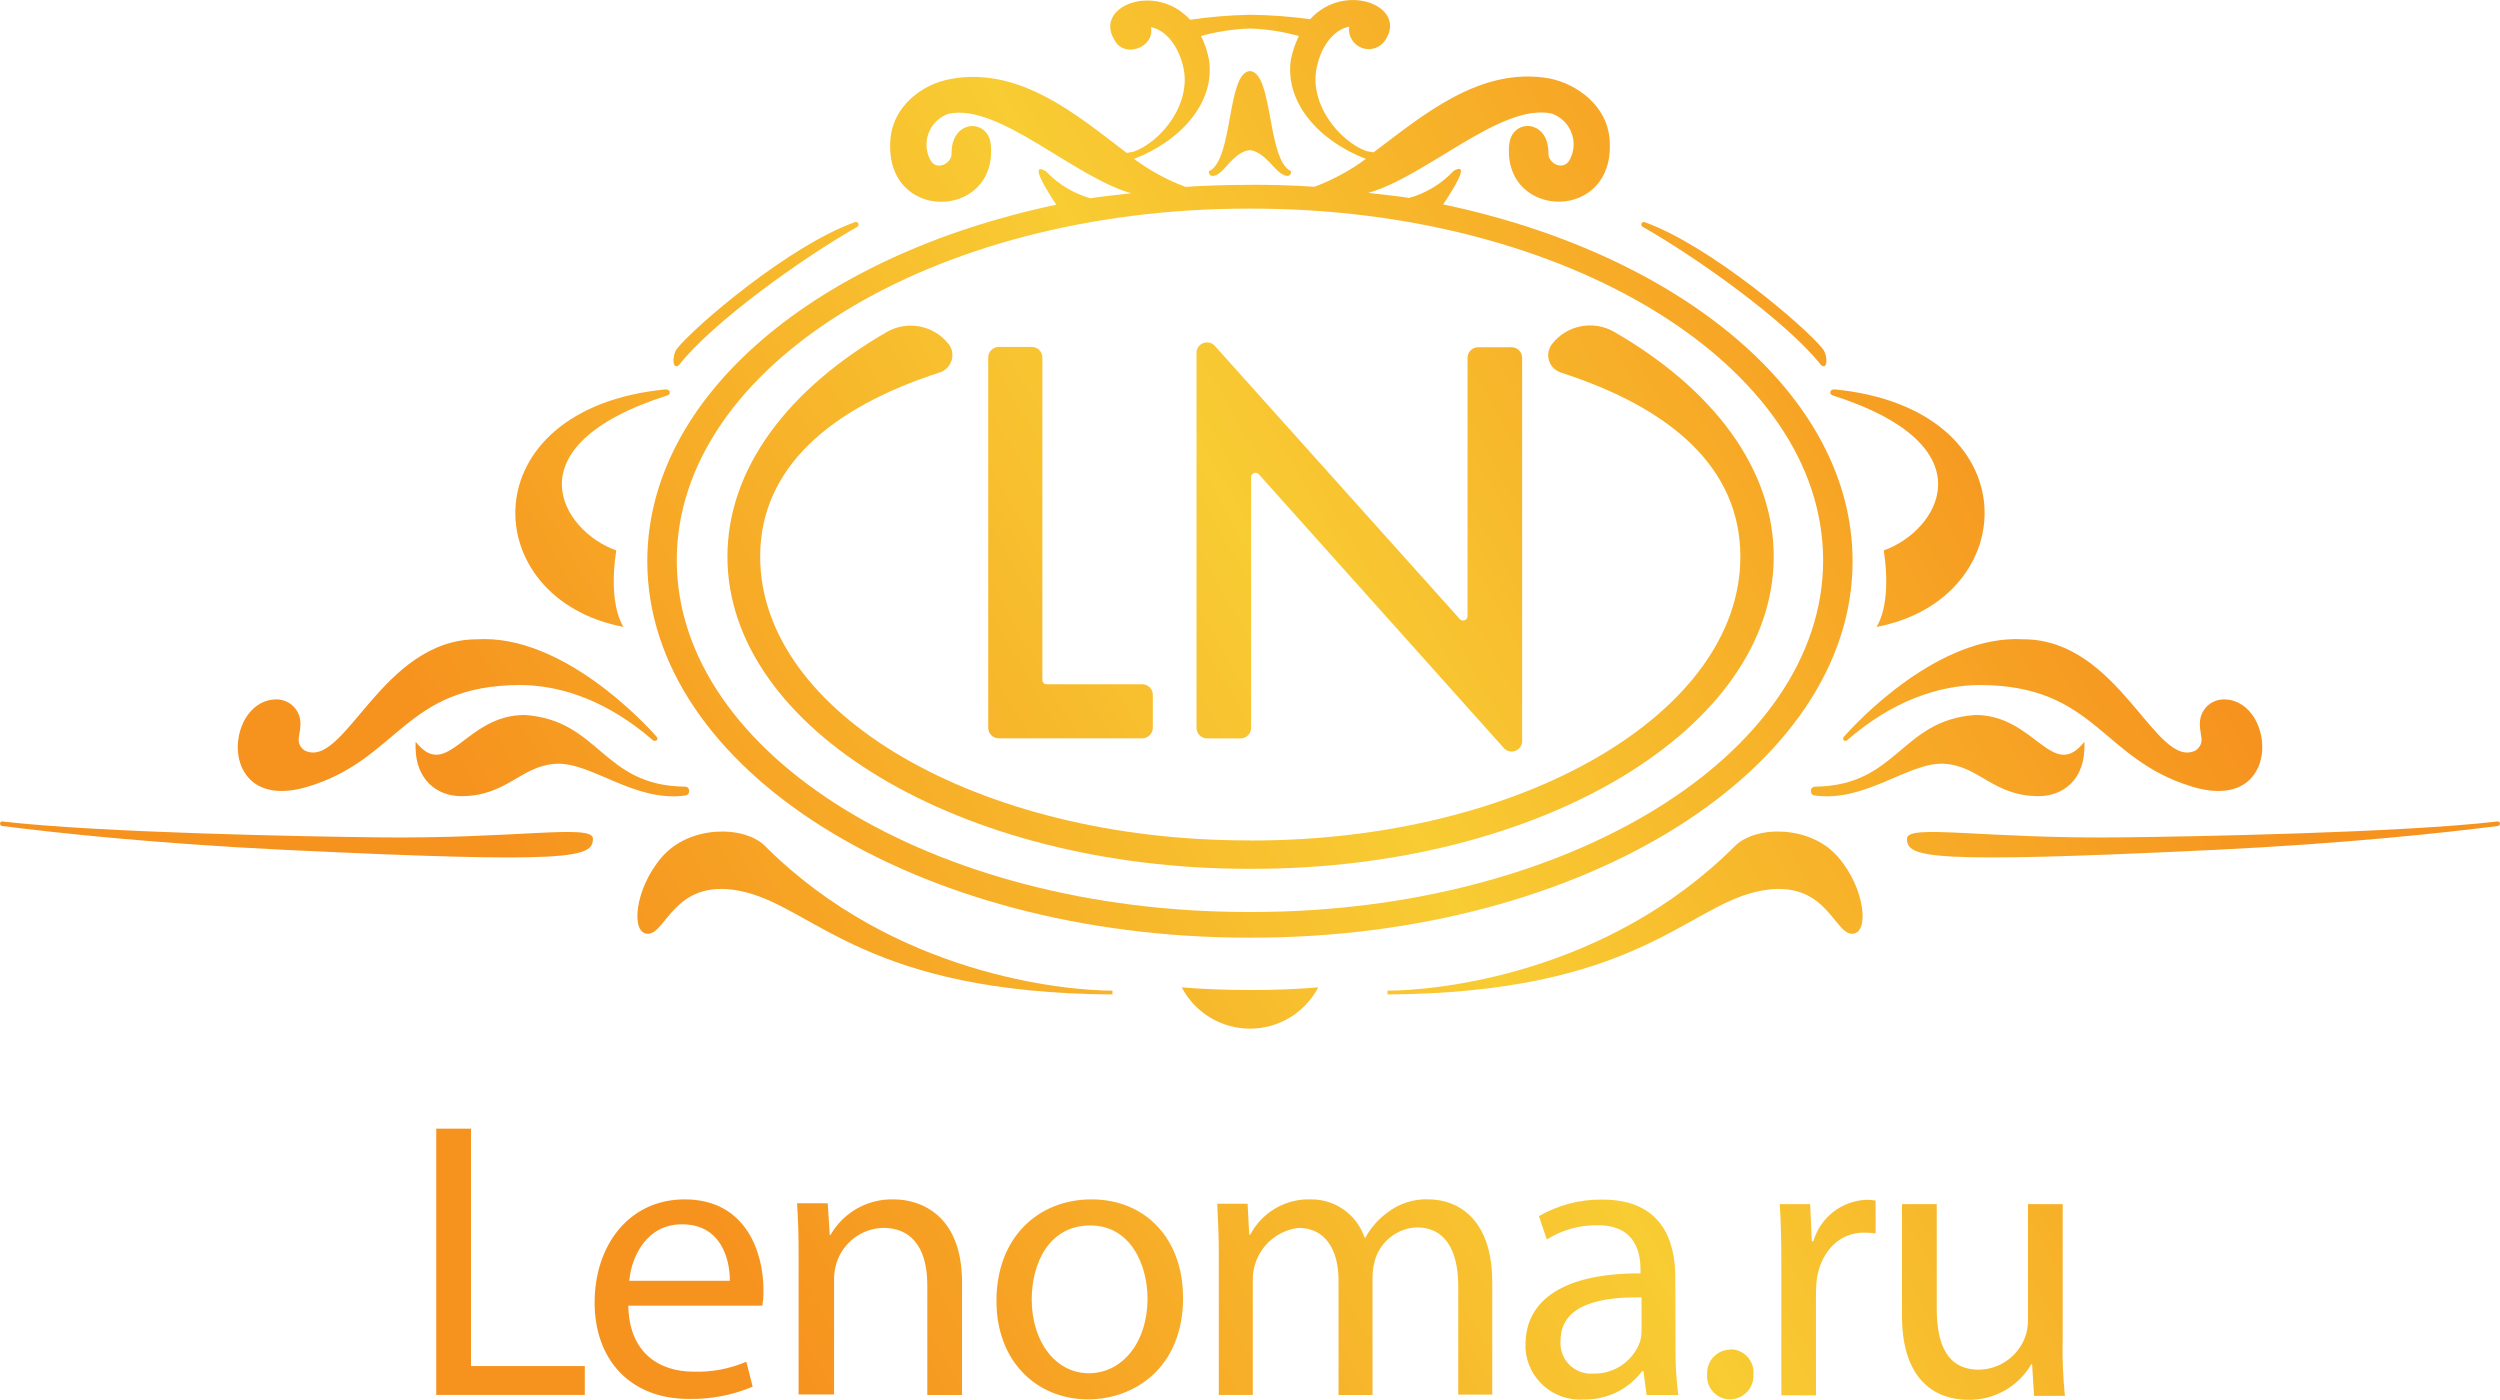
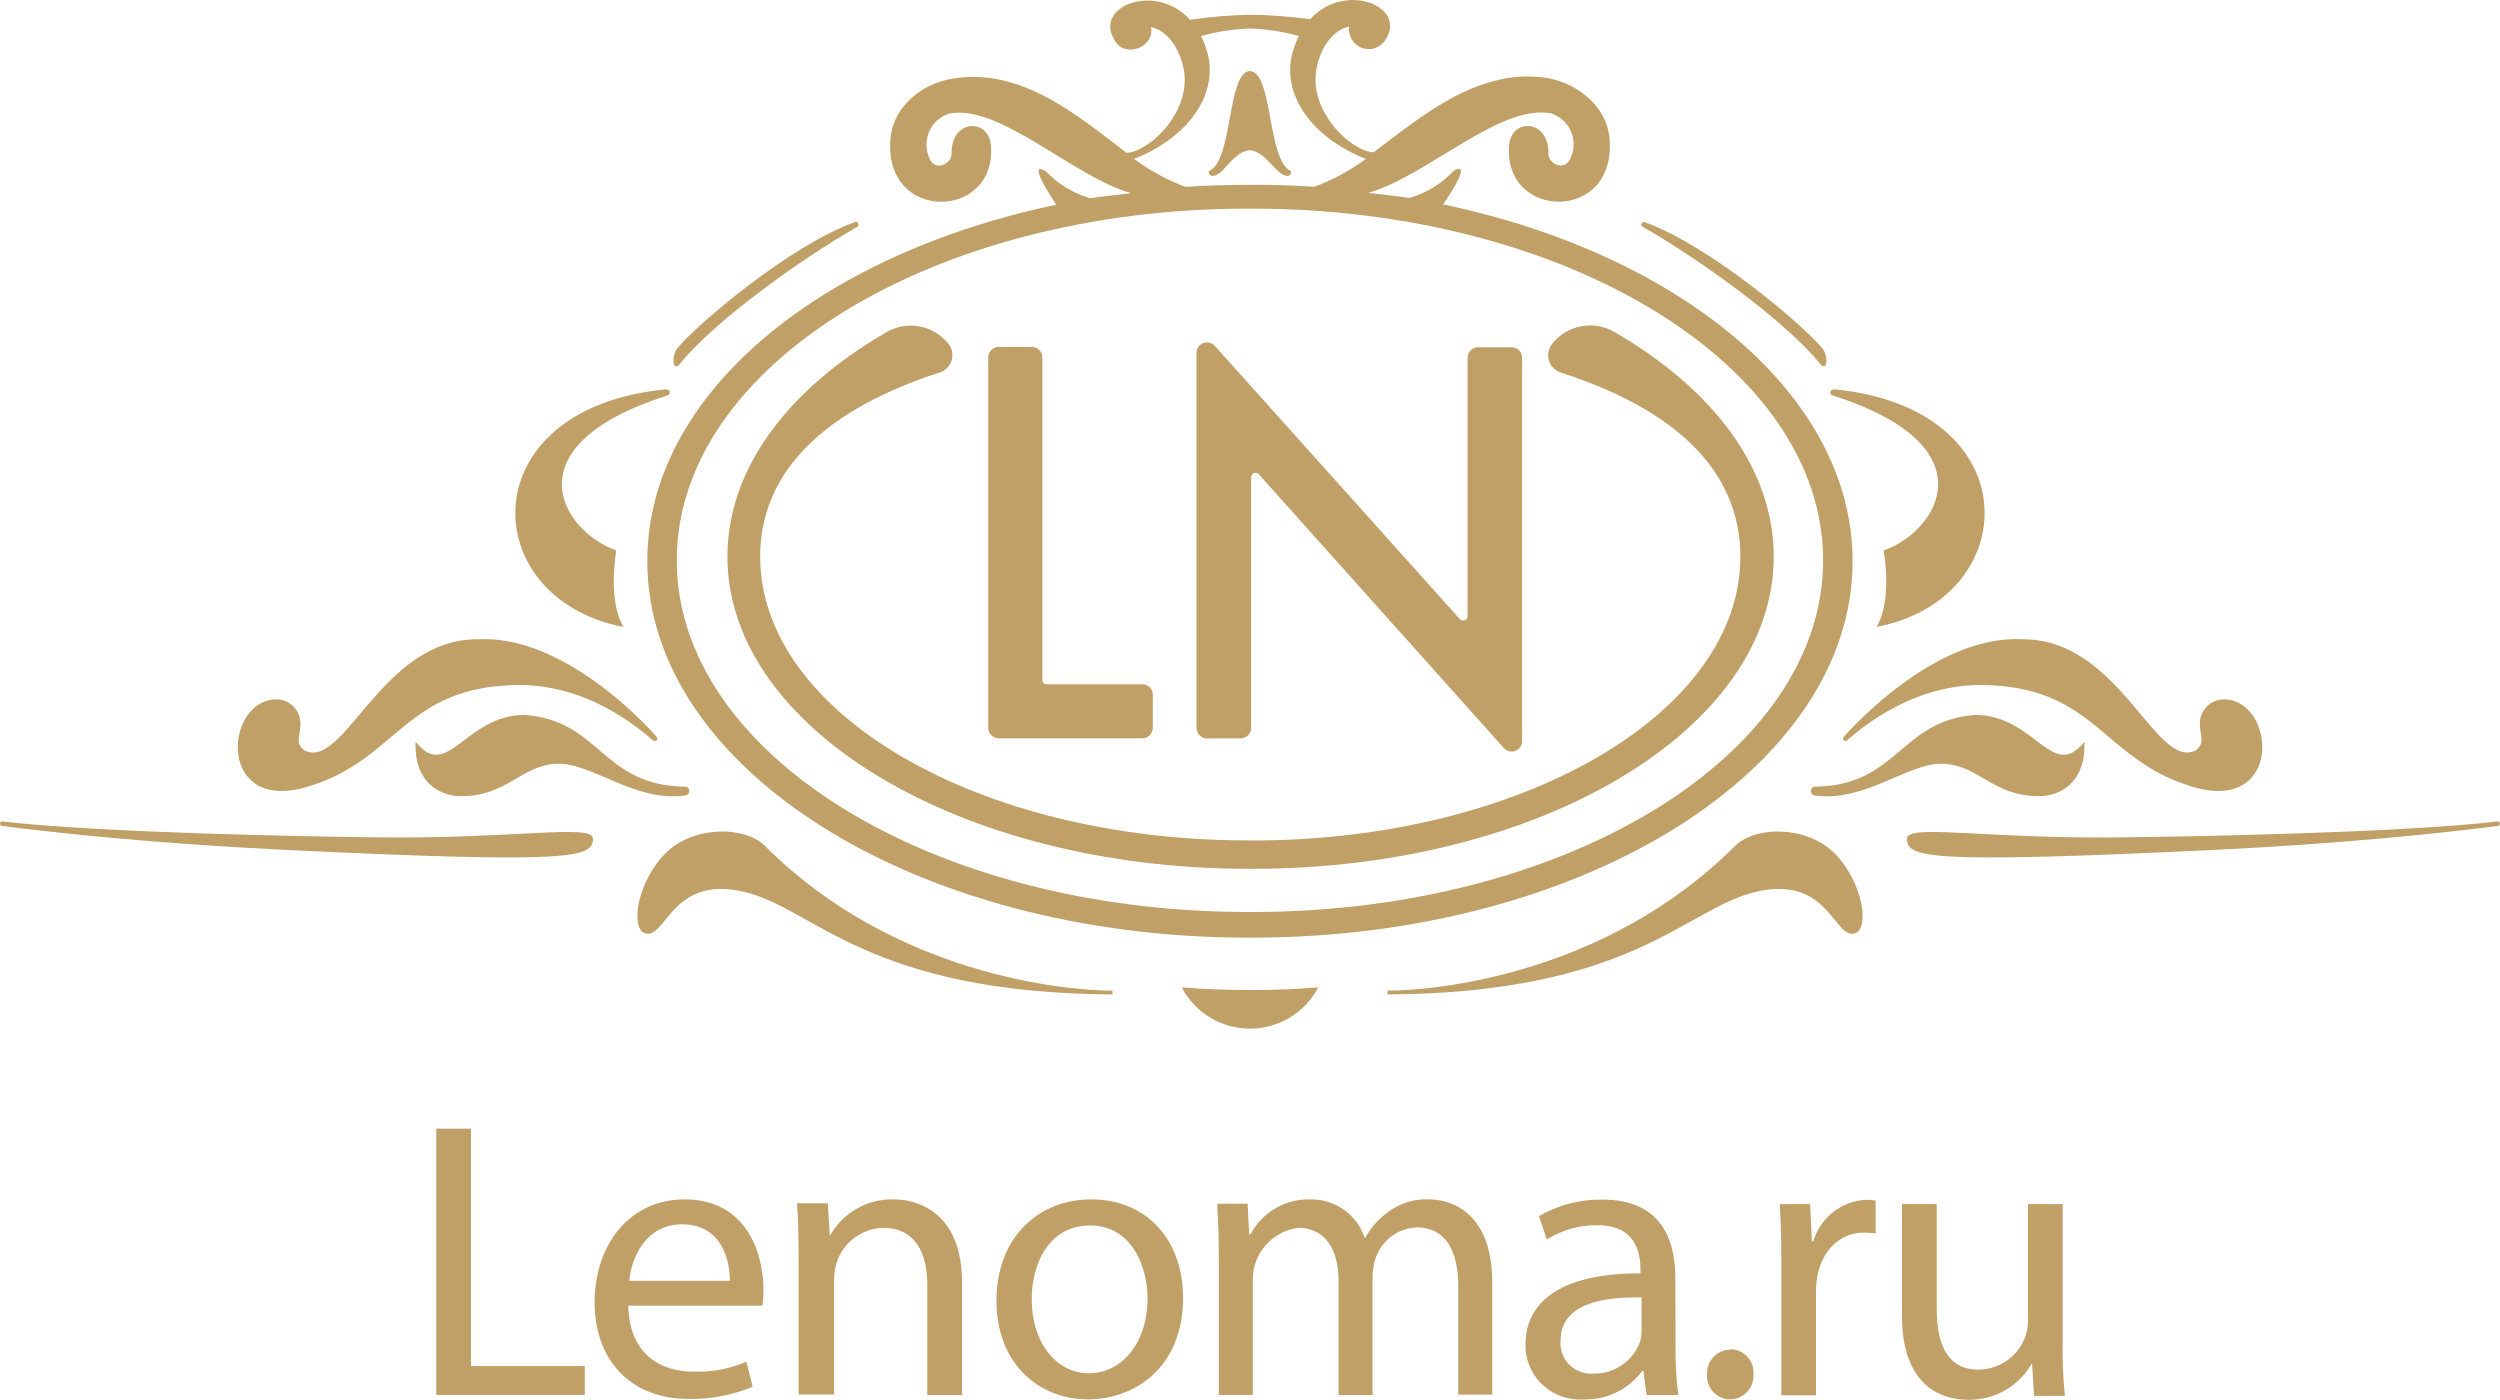
- <svg xmlns="http://www.w3.org/2000/svg" xmlns:xlink="http://www.w3.org/1999/xlink" viewBox="0 0 236.79 132.58">
-   <defs>
-     <style>.cls-1{fill:url(#Безымянный_градиент_19);}.cls-2{fill:url(#Безымянный_градиент_19-2);}.cls-3{fill:url(#Безымянный_градиент_19-3);}.cls-4{fill:url(#Безымянный_градиент_19-4);}.cls-5{fill:url(#Безымянный_градиент_19-5);}.cls-6{fill:url(#Безымянный_градиент_19-6);}.cls-7{fill:url(#Безымянный_градиент_19-7);}.cls-8{fill:url(#Безымянный_градиент_19-8);}.cls-9{fill:url(#Безымянный_градиент_19-9);}.cls-10{fill:url(#Безымянный_градиент_19-10);}.cls-11{fill:url(#Безымянный_градиент_19-11);}.cls-12{fill:url(#Безымянный_градиент_19-12);}.cls-13{fill:url(#Безымянный_градиент_19-13);}.cls-14{fill:url(#Безымянный_градиент_19-14);}.cls-15{fill:url(#Безымянный_градиент_19-15);}.cls-16{fill:url(#Безымянный_градиент_19-16);}.cls-17{fill:url(#Безымянный_градиент_19-17);}.cls-18{fill:url(#Безымянный_градиент_19-18);}.cls-19{fill:url(#Безымянный_градиент_19-19);}</style>
-     <linearGradient id="Безымянный_градиент_19" x1="47.06" y1="52.03" x2="179.06" y2="126.53" gradientTransform="matrix(1, 0, 0, -1, 0, 134.09)" gradientUnits="userSpaceOnUse">
-       <stop offset="0" stop-color="#f6921e" />
-       <stop offset="0.51" stop-color="#f8cc33" />
-       <stop offset="1" stop-color="#f6921e" />
-     </linearGradient>
-     <linearGradient id="Безымянный_градиент_19-2" x1="53.83" y1="40.04" x2="185.83" y2="114.54" xlink:href="#Безымянный_градиент_19" />
-     <linearGradient id="Безымянный_градиент_19-3" x1="51.74" y1="43.75" x2="183.74" y2="118.25" xlink:href="#Безымянный_градиент_19" />
-     <linearGradient id="Безымянный_градиент_19-4" x1="69.49" y1="12.3" x2="201.49" y2="86.8" xlink:href="#Безымянный_градиент_19" />
-     <linearGradient id="Безымянный_градиент_19-5" x1="58.31" y1="32.11" x2="190.31" y2="106.61" xlink:href="#Безымянный_градиент_19" />
-     <linearGradient id="Безымянный_градиент_19-6" x1="76.67" y1="-0.42" x2="208.67" y2="74.08" xlink:href="#Безымянный_градиент_19" />
-     <linearGradient id="Безымянный_градиент_19-7" x1="40.33" y1="63.96" x2="172.33" y2="138.46" xlink:href="#Безымянный_градиент_19" />
-     <linearGradient id="Безымянный_градиент_19-8" x1="77.71" y1="-2.26" x2="209.71" y2="72.24" xlink:href="#Безымянный_градиент_19" />
-     <linearGradient id="Безымянный_градиент_19-9" x1="35.44" y1="72.64" x2="167.44" y2="147.14" xlink:href="#Безымянный_градиент_19" />
-     <linearGradient id="Безымянный_градиент_19-10" x1="63.81" y1="22.36" x2="195.81" y2="96.86" xlink:href="#Безымянный_градиент_19" />
-     <linearGradient id="Безымянный_градиент_19-11" x1="44.34" y1="56.87" x2="176.34" y2="131.37" xlink:href="#Безымянный_градиент_19" />
-     <linearGradient id="Безымянный_градиент_19-12" x1="76.88" y1="-0.79" x2="208.88" y2="73.71" xlink:href="#Безымянный_градиент_19" />
-     <linearGradient id="Безымянный_градиент_19-13" x1="29.95" y1="82.36" x2="161.95" y2="156.86" xlink:href="#Безымянный_градиент_19" />
-     <linearGradient id="Безымянный_градиент_19-14" x1="52.17" y1="43" x2="184.17" y2="117.5" xlink:href="#Безымянный_градиент_19" />
-     <linearGradient id="Безымянный_градиент_19-15" x1="41.18" y1="62.47" x2="173.18" y2="136.97" xlink:href="#Безымянный_градиент_19" />
-     <linearGradient id="Безымянный_градиент_19-16" x1="84.67" y1="-14.59" x2="216.67" y2="59.91" xlink:href="#Безымянный_градиент_19" />
-     <linearGradient id="Безымянный_градиент_19-17" x1="34.6" y1="74.12" x2="166.6" y2="148.62" xlink:href="#Безымянный_градиент_19" />
-     <linearGradient id="Безымянный_градиент_19-18" x1="48.9" y1="48.76" x2="180.9" y2="123.26" xlink:href="#Безымянный_градиент_19" />
-     <linearGradient id="Безымянный_градиент_19-19" x1="80.36" y1="-6.96" x2="212.36" y2="67.54" xlink:href="#Безымянный_градиент_19" />
-   </defs>
-   <g id="Слой_2" data-name="Слой 2">
-     <g id="Слой_1-2" data-name="Слой 1">
-       <g id="Layer_2" data-name="Layer 2">
-         <g id="Layer_1-2" data-name="Layer 1-2">
-           <path class="cls-1" d="M108.2,64.81H99.11a.38.38,0,0,1-.38-.38V33.86a1,1,0,0,0-1-1H94.6a1,1,0,0,0-1,1V68.93a1,1,0,0,0,1,1h13.59a1,1,0,0,0,1-1V65.78A1,1,0,0,0,108.2,64.81Z" />
-           <path class="cls-2" d="M143.1,32.89H140a1,1,0,0,0-1,1V58.36a.41.41,0,0,1-.42.41.44.44,0,0,1-.31-.13L115,32.69a1,1,0,0,0-1.41.06,1,1,0,0,0-.26.58V68.94a1,1,0,0,0,1,1h3.17a1,1,0,0,0,1-1V45.2a.42.42,0,0,1,.43-.42.41.41,0,0,1,.3.14l23.27,26a1,1,0,0,0,1.67-.64V33.85A1,1,0,0,0,143.1,32.89Z" />
-           <path class="cls-3" d="M118.39,79.6h-.19C92.64,79.6,72,67.56,72,52.72c0-8.4,6.64-14.09,17-17.44a1.73,1.73,0,0,0,1.13-2.16,1.57,1.57,0,0,0-.29-.54A4.56,4.56,0,0,0,84,31.44c-9.31,5.37-15.1,12.92-15.1,21.28,0,16.33,22.1,29.57,49.35,29.57h.39c27.27,0,49.36-13.24,49.36-29.57,0-8.36-5.79-15.91-15.1-21.28a4.56,4.56,0,0,0-5.9,1.15,1.72,1.72,0,0,0,.3,2.41,1.88,1.88,0,0,0,.54.29c10.4,3.35,17,9,17,17.44,0,14.84-20.73,26.88-46.29,26.88Z" />
-           <path class="cls-4" d="M118.39,93.77c-2.22,0-4.4-.08-6.46-.25a7.3,7.3,0,0,0,12.93,0C122.8,93.69,120.62,93.78,118.39,93.77Z" />
-           <path class="cls-5" d="M62.69,81.18c-2.61,3-3,7.38-1.26,7.26S64,82.87,70.6,84.5s11.67,9.55,34.77,9.69v-.36c-4.52,0-20.71-1.5-32.91-13.7C70.48,78.16,65.29,78.15,62.69,81.18Z" />
-           <path class="cls-6" d="M174.1,81.18c2.61,3,3,7.38,1.26,7.26s-2.55-5.57-9.17-3.94-11.67,9.55-34.77,9.69v-.36c4.52,0,20.71-1.5,32.91-13.7C166.31,78.16,171.5,78.15,174.1,81.18Z" />
-           <path class="cls-7" d="M29.19,74.5c8.63-2.62,9.08-9.54,20-9.62,4.08,0,8.48,1.6,12.67,5.25a.26.26,0,0,0,.29,0h.05a.24.24,0,0,0,0-.34h0c-1.23-1.41-9-9.71-17-9.24-9.14,0-12.58,12.51-16.39,10.51-1-.8-.22-1.57-.37-2.81a2.27,2.27,0,0,0-2.42-2C21.21,66.49,20.56,77.13,29.19,74.5Z" />
-           <path class="cls-8" d="M207.6,74.5c-8.62-2.62-9.08-9.54-20-9.62-4.08,0-8.48,1.6-12.67,5.25a.26.26,0,0,1-.29,0h0a.25.25,0,0,1,0-.34h0c1.23-1.41,9-9.71,17-9.24,9.14,0,12.57,12.51,16.36,10.51,1-.8.22-1.57.38-2.81a2.27,2.27,0,0,1,2.42-2C215.58,66.49,216.23,77.13,207.6,74.5Z" />
-           <path class="cls-9" d="M59.06,59.38s-1.5-2-.69-7.25c-5.09-1.77-10.27-9.87,4.88-14.69.29-.11.29-.56-.21-.56C44.42,38.69,45.12,56.75,59.06,59.38Z" />
-           <path class="cls-10" d="M177.73,59.38s1.5-2,.69-7.25c5.09-1.77,10.27-9.87-4.87-14.69-.29-.11-.29-.56.21-.56C192.36,38.69,191.66,56.75,177.73,59.38Z" />
-           <path class="cls-11" d="M49.68,67.72c-5.62,0-7.28,6.37-10.31,2.54-.19,3.69,2.14,5.15,4.31,5.15,4.34,0,5.66-2.9,9-3.07s7.44,3.7,12.27,3a.38.38,0,0,0,.32-.37v-.08a.37.37,0,0,0-.37-.38C57,74.43,56.85,68.2,49.68,67.72Z" />
-           <path class="cls-12" d="M187.11,67.72c5.62,0,7.28,6.37,10.31,2.54.19,3.69-2.14,5.15-4.31,5.15-4.34,0-5.66-2.9-9-3.07s-7.44,3.7-12.27,3a.39.39,0,0,1-.32-.37v-.08a.38.38,0,0,1,.37-.38C179.76,74.43,180,68.2,187.11,67.72Z" />
-           <path class="cls-13" d="M64.33,34.55c3.16-4,11.48-10,16.86-13.06a.25.25,0,0,0,.1-.34.24.24,0,0,0-.34-.1h0c-6.18,2.2-15.15,9.85-16.85,12C63.61,33.77,63.71,35.15,64.33,34.55Z" />
-           <path class="cls-14" d="M172.46,34.55c-3.16-4-11.48-10-16.86-13.06a.25.25,0,0,1-.12-.32.23.23,0,0,1,.32-.12h0c6.15,2.21,15.15,9.86,16.85,12C173.18,33.77,173.08,35.15,172.46,34.55Z" />
-           <path class="cls-15" d="M35.64,79.31C29.58,79.24,9.47,78.89.17,77.8a.21.21,0,0,0-.16.26.21.21,0,0,0,.16.17c5.26.67,14.57,1.67,26.72,2.26,27.5,1.33,29.27.74,29.27-1.06C56.13,78,48.78,79.48,35.64,79.31Z" />
-           <path class="cls-16" d="M201.14,79.31c6.06-.07,26.17-.42,35.47-1.51a.21.21,0,0,1,.17.26.23.23,0,0,1-.17.17c-5.26.67-14.57,1.67-26.72,2.26-27.5,1.33-29.27.74-29.27-1.06C180.66,78,188,79.48,201.14,79.31Z" />
-           <path class="cls-17" d="M118.39,6.73c-2.21.13-1.56,8.49-3.9,9.49,0,.6.62.58,1.22,0s1.51-1.91,2.68-2c1.17.14,2,1.4,2.68,2s1.22.57,1.22,0C120,15.22,120.6,6.86,118.39,6.73Z" />
-           <path class="cls-18" d="M118.39,1.4a45,45,0,0,0-5.67.47c-3.27-3.59-9.14-1.28-7.17,1.9.89,1.79,3.83.77,3.47-1.2,1.42.29,2.53,1.75,3,3.55,1,3.64-2.08,7.36-4.69,8.26l-.62.1c-4.58-3.48-10.07-8.22-16.66-7-2.72.48-5.4,2.57-5.7,5.57-.79,8.1,10.14,7.84,9.5.68-.22-2.53-3.72-2.46-3.72.74.09,1-1.49,1.84-2.06.59a3.09,3.09,0,0,1,1.42-4.14,2.39,2.39,0,0,1,.37-.15c4.77-1,11.83,6,17.29,7.53-1.05.14-2.85.3-3.88.48a9.33,9.33,0,0,1-4.22-2.57c-1.59-.92,0,1.69,1,3.18-22.5,4.72-38.74,18-38.74,33.77,0,19.69,25.47,35.65,56.89,35.65h.38c31.42,0,56.89-16,56.89-35.65,0-15.72-16.24-29.06-38.78-33.8,1-1.48,2.62-4.09,1-3.18a9.22,9.22,0,0,1-4.22,2.57c-1-.18-2.82-.34-3.88-.48,5.51-1.55,12.56-8.52,17.36-7.52a3.08,3.08,0,0,1,1.77,4.3c-.58,1.25-2.16.42-2.06-.59,0-3.19-3.49-3.27-3.72-.74-.64,7.16,10.29,7.42,9.5-.68-.3-3-3-5.07-5.68-5.61-6.58-1.18-12.07,3.56-16.66,7l-.62-.1c-2.61-.9-5.69-4.63-4.69-8.26.45-1.8,1.56-3.26,3-3.55a1.87,1.87,0,0,0,3.47,1.2c2-3.17-3.9-5.49-7.17-1.9A45.26,45.26,0,0,0,118.39,1.4Zm0,16.11h-.19q-3,0-5.92.19a20,20,0,0,1-4.87-2.65c4.6-1.78,7.7-5.47,7.1-9.4a8.82,8.82,0,0,0-.75-2.24,19.66,19.66,0,0,1,4.63-.71,19.58,19.58,0,0,1,4.63.71,9.23,9.23,0,0,0-.75,2.24c-.6,3.93,2.5,7.62,7.1,9.4a20,20,0,0,1-4.87,2.64c-1.94-.13-3.92-.19-5.92-.19Zm0,68.87h-.19c-29.88,0-54.1-14.91-54.1-33.31s24.22-33.31,54.1-33.31h.38c29.88,0,54.1,14.91,54.1,33.31s-24.22,33.31-54.1,33.31Z" />
-           <path class="cls-19" d="M44.61,129.39H55.39v2.73H41.32V106.9h3.29Zm27.7-7.26a7.26,7.26,0,0,1-.11,1.54H59.51c.07,4.42,2.88,6.25,6.18,6.25a11.87,11.87,0,0,0,5-.94l.6,2.36a14.8,14.8,0,0,1-6.06,1.16c-5.54,0-8.91-3.71-8.91-9.13s3.26-9.77,8.53-9.77C70.77,113.6,72.31,118.8,72.31,122.13Zm-3.18-.82c0-2.1-.86-5.35-4.53-5.35-3.37,0-4.79,3.07-5,5.35Zm15.53-7.71a6.7,6.7,0,0,0-6,3.37h-.07l-.19-3H75.49c.11,1.5.15,3,.15,4.9v13.21H79V121.2a5.24,5.24,0,0,1,.22-1.53,4.75,4.75,0,0,1,4.42-3.37c3.11,0,4.19,2.47,4.19,5.39v10.44h3.29V121.31C91.06,115.05,87.17,113.6,84.66,113.6Zm27.4,9.28c0,6.74-4.68,9.66-9,9.66h0c-4.87,0-8.68-3.59-8.68-9.32,0-6.06,4-9.62,9-9.62,5.16,0,8.67,3.78,8.67,9.28Zm-3.37.11c0-3.07-1.53-6.92-5.43-6.92s-5.54,3.59-5.54,7c0,4,2.25,7,5.43,7h0C106.33,130.05,108.69,127.11,108.69,123Zm26.69-9.39a6,6,0,0,0-4,1.27,7.2,7.2,0,0,0-2.06,2.36h-.07a5.31,5.31,0,0,0-5.09-3.63,6.24,6.24,0,0,0-5.73,3.33h-.11l-.15-2.92h-2.88c.08,1.5.15,3,.15,4.9v13.21h3.22V121.2a4.91,4.91,0,0,1,4.34-4.9c2.51,0,3.78,2.06,3.78,4.94v10.89H130V120.9a6.11,6.11,0,0,1,.26-1.65,4.33,4.33,0,0,1,3.93-3c2.62,0,3.93,2.06,3.93,5.58v10.26h3.22V121.46c0-6.29-3.54-7.86-6-7.86Zm23.32,14.19a31.51,31.51,0,0,0,.26,4.34h-3l-.3-2.28h-.11a6.71,6.71,0,0,1-5.54,2.7,5.16,5.16,0,0,1-5.52-4.77c0-.14,0-.29,0-.43,0-4.38,3.89-6.77,10.89-6.74v-.37c0-1.5-.41-4.23-4.12-4.19a8.68,8.68,0,0,0-4.75,1.35l-.75-2.21a11.63,11.63,0,0,1,6-1.57c5.58,0,6.92,3.78,6.92,7.41Zm-3.22-4.9c-3.59-.08-7.67.56-7.67,4.08a2.89,2.89,0,0,0,2.63,3.13,3.2,3.2,0,0,0,.44,0,4.58,4.58,0,0,0,4.45-3,3.46,3.46,0,0,0,.15-1Zm8.46,4.94a2.22,2.22,0,0,0-2.25,2.2v.16a2.2,2.2,0,0,0,2,2.35h.13a2.23,2.23,0,0,0,2.26-2.17,1.21,1.21,0,0,0,0-.19,2.19,2.19,0,0,0-2-2.37h-.19Zm7.78-10.26h-.11l-.16-3.52h-2.88c.11,1.68.15,3.52.15,5.65v12.46H172v-9.69a11,11,0,0,1,.11-1.53c.45-2.43,2.1-4.19,4.42-4.19a8.32,8.32,0,0,1,1.12.07v-3.11a5.37,5.37,0,0,0-.9-.07,5.48,5.48,0,0,0-5,3.93Zm23.65,9.58v-13.1h-3.29v11a4.42,4.42,0,0,1-.3,1.68,4.75,4.75,0,0,1-4.34,3c-3,0-4-2.36-4-5.8v-9.88h-3.29v10.59c0,6.33,3.41,7.94,6.25,7.94a6.76,6.76,0,0,0,6-3.37h.07l.19,3h2.92a43.25,43.25,0,0,1-.22-5.06Z" />
+ <svg xmlns="http://www.w3.org/2000/svg" viewBox="0 0 236.79 132.58" fill="#c1a067">
+   <g data-name="Слой 2">
+     <g data-name="Слой 1">
+       <g data-name="Layer 2">
+         <g data-name="Layer 1-2">
+           <path class="cls-1" d="M108.2 64.81h-9.09a.38.38 0 01-.38-.38V33.86a1 1 0 00-1-1H94.6a1 1 0 00-1 1v35.07a1 1 0 001 1h13.59a1 1 0 001-1v-3.15a1 1 0 00-.99-.97z" />
+           <path class="cls-2" d="M143.1 32.89H140a1 1 0 00-1 1v24.47a.41.41 0 01-.42.41.44.44 0 01-.31-.13L115 32.69a1 1 0 00-1.41.06 1 1 0 00-.26.58v35.61a1 1 0 001 1h3.17a1 1 0 001-1V45.2a.42.42 0 01.43-.42.41.41 0 01.3.14l23.27 26a1 1 0 001.67-.64V33.85a1 1 0 00-1.07-.96z" />
+           <path class="cls-3" d="M118.39 79.6h-.19C92.64 79.6 72 67.56 72 52.72c0-8.4 6.64-14.09 17-17.44a1.73 1.73 0 001.13-2.16 1.57 1.57 0 00-.29-.54A4.56 4.56 0 0084 31.44c-9.31 5.37-15.1 12.92-15.1 21.28 0 16.33 22.1 29.57 49.35 29.57h.39c27.27 0 49.36-13.24 49.36-29.57 0-8.36-5.79-15.91-15.1-21.28a4.56 4.56 0 00-5.9 1.15 1.72 1.72 0 00.3 2.41 1.88 1.88 0 00.54.29c10.4 3.35 17 9 17 17.44 0 14.84-20.73 26.88-46.29 26.88z" />
+           <path class="cls-4" d="M118.39 93.77c-2.22 0-4.4-.08-6.46-.25a7.3 7.3 0 0012.93 0c-2.06.17-4.24.26-6.47.25z" />
+           <path class="cls-5" d="M62.69 81.18c-2.61 3-3 7.38-1.26 7.26S64 82.87 70.6 84.5s11.67 9.55 34.77 9.69v-.36c-4.52 0-20.71-1.5-32.91-13.7-1.98-1.97-7.17-1.98-9.77 1.05z" />
+           <path class="cls-6" d="M174.1 81.18c2.61 3 3 7.38 1.26 7.26s-2.55-5.57-9.17-3.94-11.67 9.55-34.77 9.69v-.36c4.52 0 20.71-1.5 32.91-13.7 1.98-1.97 7.17-1.98 9.77 1.05z" />
+           <path class="cls-7" d="M29.19 74.5c8.63-2.62 9.08-9.54 20-9.62 4.08 0 8.48 1.6 12.67 5.25a.26.26 0 00.29 0h.05a.24.24 0 000-.34c-1.23-1.41-9-9.71-17-9.24-9.14 0-12.58 12.51-16.39 10.51-1-.8-.22-1.57-.37-2.81a2.27 2.27 0 00-2.42-2c-4.81.24-5.46 10.88 3.17 8.25z" />
+           <path class="cls-8" d="M207.6 74.5c-8.62-2.62-9.08-9.54-20-9.62-4.08 0-8.48 1.6-12.67 5.25a.26.26 0 01-.29 0 .25.25 0 010-.34c1.23-1.41 9-9.71 17-9.24 9.14 0 12.57 12.51 16.36 10.51 1-.8.22-1.57.38-2.81a2.27 2.27 0 012.42-2c4.78.24 5.43 10.88-3.2 8.25z" />
+           <path class="cls-9" d="M59.06 59.38s-1.5-2-.69-7.25c-5.09-1.77-10.27-9.87 4.88-14.69.29-.11.29-.56-.21-.56-18.62 1.81-17.92 19.87-3.98 22.5z" />
+           <path class="cls-10" d="M177.73 59.38s1.5-2 .69-7.25c5.09-1.77 10.27-9.87-4.87-14.69-.29-.11-.29-.56.21-.56 18.6 1.81 17.9 19.87 3.97 22.5z" />
+           <path class="cls-11" d="M49.68 67.72c-5.62 0-7.28 6.37-10.31 2.54-.19 3.69 2.14 5.15 4.31 5.15 4.34 0 5.66-2.9 9-3.07s7.44 3.7 12.27 3a.38.38 0 00.32-.37v-.08a.37.37 0 00-.37-.38c-7.9-.08-8.05-6.31-15.22-6.79z" />
+           <path class="cls-12" d="M187.11 67.72c5.62 0 7.28 6.37 10.31 2.54.19 3.69-2.14 5.15-4.31 5.15-4.34 0-5.66-2.9-9-3.07s-7.44 3.7-12.27 3a.39.39 0 01-.32-.37v-.08a.38.38 0 01.37-.38c7.87-.08 8.11-6.31 15.22-6.79z" />
+           <path class="cls-13" d="M64.33 34.55c3.16-4 11.48-10 16.86-13.06a.25.25 0 00.1-.34.24.24 0 00-.34-.1c-6.18 2.2-15.15 9.85-16.85 12-.49.72-.39 2.1.23 1.5z" />
+           <path class="cls-14" d="M172.46 34.55c-3.16-4-11.48-10-16.86-13.06a.25.25 0 01-.12-.32.23.23 0 01.32-.12c6.15 2.21 15.15 9.86 16.85 12 .53.72.43 2.1-.19 1.5z" />
+           <path class="cls-15" d="M35.64 79.31c-6.06-.07-26.17-.42-35.47-1.51a.21.21 0 00-.16.26.21.21 0 00.16.17c5.26.67 14.57 1.67 26.72 2.26 27.5 1.33 29.27.74 29.27-1.06-.03-1.43-7.38.05-20.52-.12z" />
+           <path class="cls-16" d="M201.14 79.31c6.06-.07 26.17-.42 35.47-1.51a.21.21 0 01.17.26.23.23 0 01-.17.17c-5.26.67-14.57 1.67-26.72 2.26-27.5 1.33-29.27.74-29.27-1.06.04-1.43 7.38.05 20.52-.12z" />
+           <path class="cls-17" d="M118.39 6.73c-2.21.13-1.56 8.49-3.9 9.49 0 .6.62.58 1.22 0s1.51-1.91 2.68-2c1.17.14 2 1.4 2.68 2s1.22.57 1.22 0c-2.29-1-1.69-9.36-3.9-9.49z" />
+           <path class="cls-18" d="M118.39 1.4a45 45 0 00-5.67.47c-3.27-3.59-9.14-1.28-7.17 1.9.89 1.79 3.83.77 3.47-1.2 1.42.29 2.53 1.75 3 3.55 1 3.64-2.08 7.36-4.69 8.26l-.62.1c-4.58-3.48-10.07-8.22-16.66-7-2.72.48-5.4 2.57-5.7 5.57-.79 8.1 10.14 7.84 9.5.68-.22-2.53-3.72-2.46-3.72.74.09 1-1.49 1.84-2.06.59a3.09 3.09 0 011.42-4.14 2.39 2.39 0 01.37-.15c4.77-1 11.83 6 17.29 7.53-1.05.14-2.85.3-3.88.48a9.33 9.33 0 01-4.22-2.57c-1.59-.92 0 1.69 1 3.18-22.5 4.72-38.74 18-38.74 33.77 0 19.69 25.47 35.65 56.89 35.65h.38c31.42 0 56.89-16 56.89-35.65 0-15.72-16.24-29.06-38.78-33.8 1-1.48 2.62-4.09 1-3.18a9.22 9.22 0 01-4.22 2.57c-1-.18-2.82-.34-3.88-.48 5.51-1.55 12.56-8.52 17.36-7.52a3.08 3.08 0 011.77 4.3c-.58 1.25-2.16.42-2.06-.59 0-3.19-3.49-3.27-3.72-.74-.64 7.16 10.29 7.42 9.5-.68-.3-3-3-5.07-5.68-5.61-6.58-1.18-12.07 3.56-16.66 7l-.62-.1c-2.61-.9-5.69-4.63-4.69-8.26.45-1.8 1.56-3.26 3-3.55a1.87 1.87 0 003.47 1.2c2-3.17-3.9-5.49-7.17-1.9a45.26 45.26 0 00-5.7-.42zm0 16.11h-.19q-3 0-5.92.19a20 20 0 01-4.87-2.65c4.6-1.78 7.7-5.47 7.1-9.4a8.82 8.82 0 00-.75-2.24 19.66 19.66 0 014.63-.71 19.58 19.58 0 014.63.71 9.23 9.23 0 00-.75 2.24c-.6 3.93 2.5 7.62 7.1 9.4a20 20 0 01-4.87 2.64c-1.94-.13-3.92-.19-5.92-.19zm0 68.87h-.19c-29.88 0-54.1-14.91-54.1-33.31s24.22-33.31 54.1-33.31h.38c29.88 0 54.1 14.91 54.1 33.31s-24.22 33.31-54.1 33.31z" />
+           <path class="cls-19" d="M44.61 129.39h10.78v2.73H41.32V106.9h3.29zm27.7-7.26a7.26 7.26 0 01-.11 1.54H59.51c.07 4.42 2.88 6.25 6.18 6.25a11.87 11.87 0 005-.94l.6 2.36a14.8 14.8 0 01-6.06 1.16c-5.54 0-8.91-3.71-8.91-9.13s3.26-9.77 8.53-9.77c5.92 0 7.46 5.2 7.46 8.53zm-3.18-.82c0-2.1-.86-5.35-4.53-5.35-3.37 0-4.79 3.07-5 5.35zm15.53-7.71a6.7 6.7 0 00-6 3.37h-.07l-.19-3h-2.91c.11 1.5.15 3 .15 4.9v13.21H79V121.2a5.24 5.24 0 01.22-1.53 4.75 4.75 0 014.42-3.37c3.11 0 4.19 2.47 4.19 5.39v10.44h3.29v-10.82c-.06-6.26-3.95-7.71-6.46-7.71zm27.4 9.28c0 6.74-4.68 9.66-9 9.66-4.87 0-8.68-3.59-8.68-9.32 0-6.06 4-9.62 9-9.62 5.16 0 8.67 3.78 8.67 9.28zm-3.37.11c0-3.07-1.53-6.92-5.43-6.92s-5.54 3.59-5.54 7c0 4 2.25 7 5.43 7 3.18-.02 5.54-2.96 5.54-7.07zm26.69-9.39a6 6 0 00-4 1.27 7.2 7.2 0 00-2.06 2.36h-.07a5.31 5.31 0 00-5.09-3.63 6.24 6.24 0 00-5.73 3.33h-.11l-.15-2.92h-2.88c.08 1.5.15 3 .15 4.9v13.21h3.22V121.2a4.91 4.91 0 014.34-4.9c2.51 0 3.78 2.06 3.78 4.94v10.89H130V120.9a6.11 6.11 0 01.26-1.65 4.33 4.33 0 013.93-3c2.62 0 3.93 2.06 3.93 5.58v10.26h3.22v-10.63c0-6.29-3.54-7.86-6-7.86zm23.32 14.19a31.51 31.51 0 00.26 4.34h-3l-.3-2.28h-.11a6.71 6.71 0 01-5.54 2.7 5.16 5.16 0 01-5.52-4.77v-.43c0-4.38 3.89-6.77 10.89-6.74v-.37c0-1.5-.41-4.23-4.12-4.19a8.68 8.68 0 00-4.75 1.35l-.75-2.21a11.63 11.63 0 016-1.57c5.58 0 6.92 3.78 6.92 7.41zm-3.22-4.9c-3.59-.08-7.67.56-7.67 4.08a2.89 2.89 0 002.63 3.13 3.2 3.2 0 00.44 0 4.58 4.58 0 004.45-3 3.46 3.46 0 00.15-1zm8.46 4.94a2.22 2.22 0 00-2.25 2.2v.16a2.2 2.2 0 002 2.35h.13a2.23 2.23 0 002.26-2.17 1.21 1.21 0 000-.19 2.19 2.19 0 00-2-2.37h-.19zm7.78-10.26h-.11l-.16-3.52h-2.88c.11 1.68.15 3.52.15 5.65v12.46H172v-9.69a11 11 0 01.11-1.53c.45-2.43 2.1-4.19 4.42-4.19a8.32 8.32 0 011.12.07v-3.11a5.37 5.37 0 00-.9-.07 5.48 5.48 0 00-5 3.93zm23.65 9.58v-13.1h-3.29v11a4.42 4.42 0 01-.3 1.68 4.75 4.75 0 01-4.34 3c-3 0-4-2.36-4-5.8v-9.88h-3.29v10.59c0 6.33 3.41 7.94 6.25 7.94a6.76 6.76 0 006-3.37h.07l.19 3h2.92a43.25 43.25 0 01-.22-5.06z" />
        </g>
      </g>
    </g>
  </g>
</svg>
